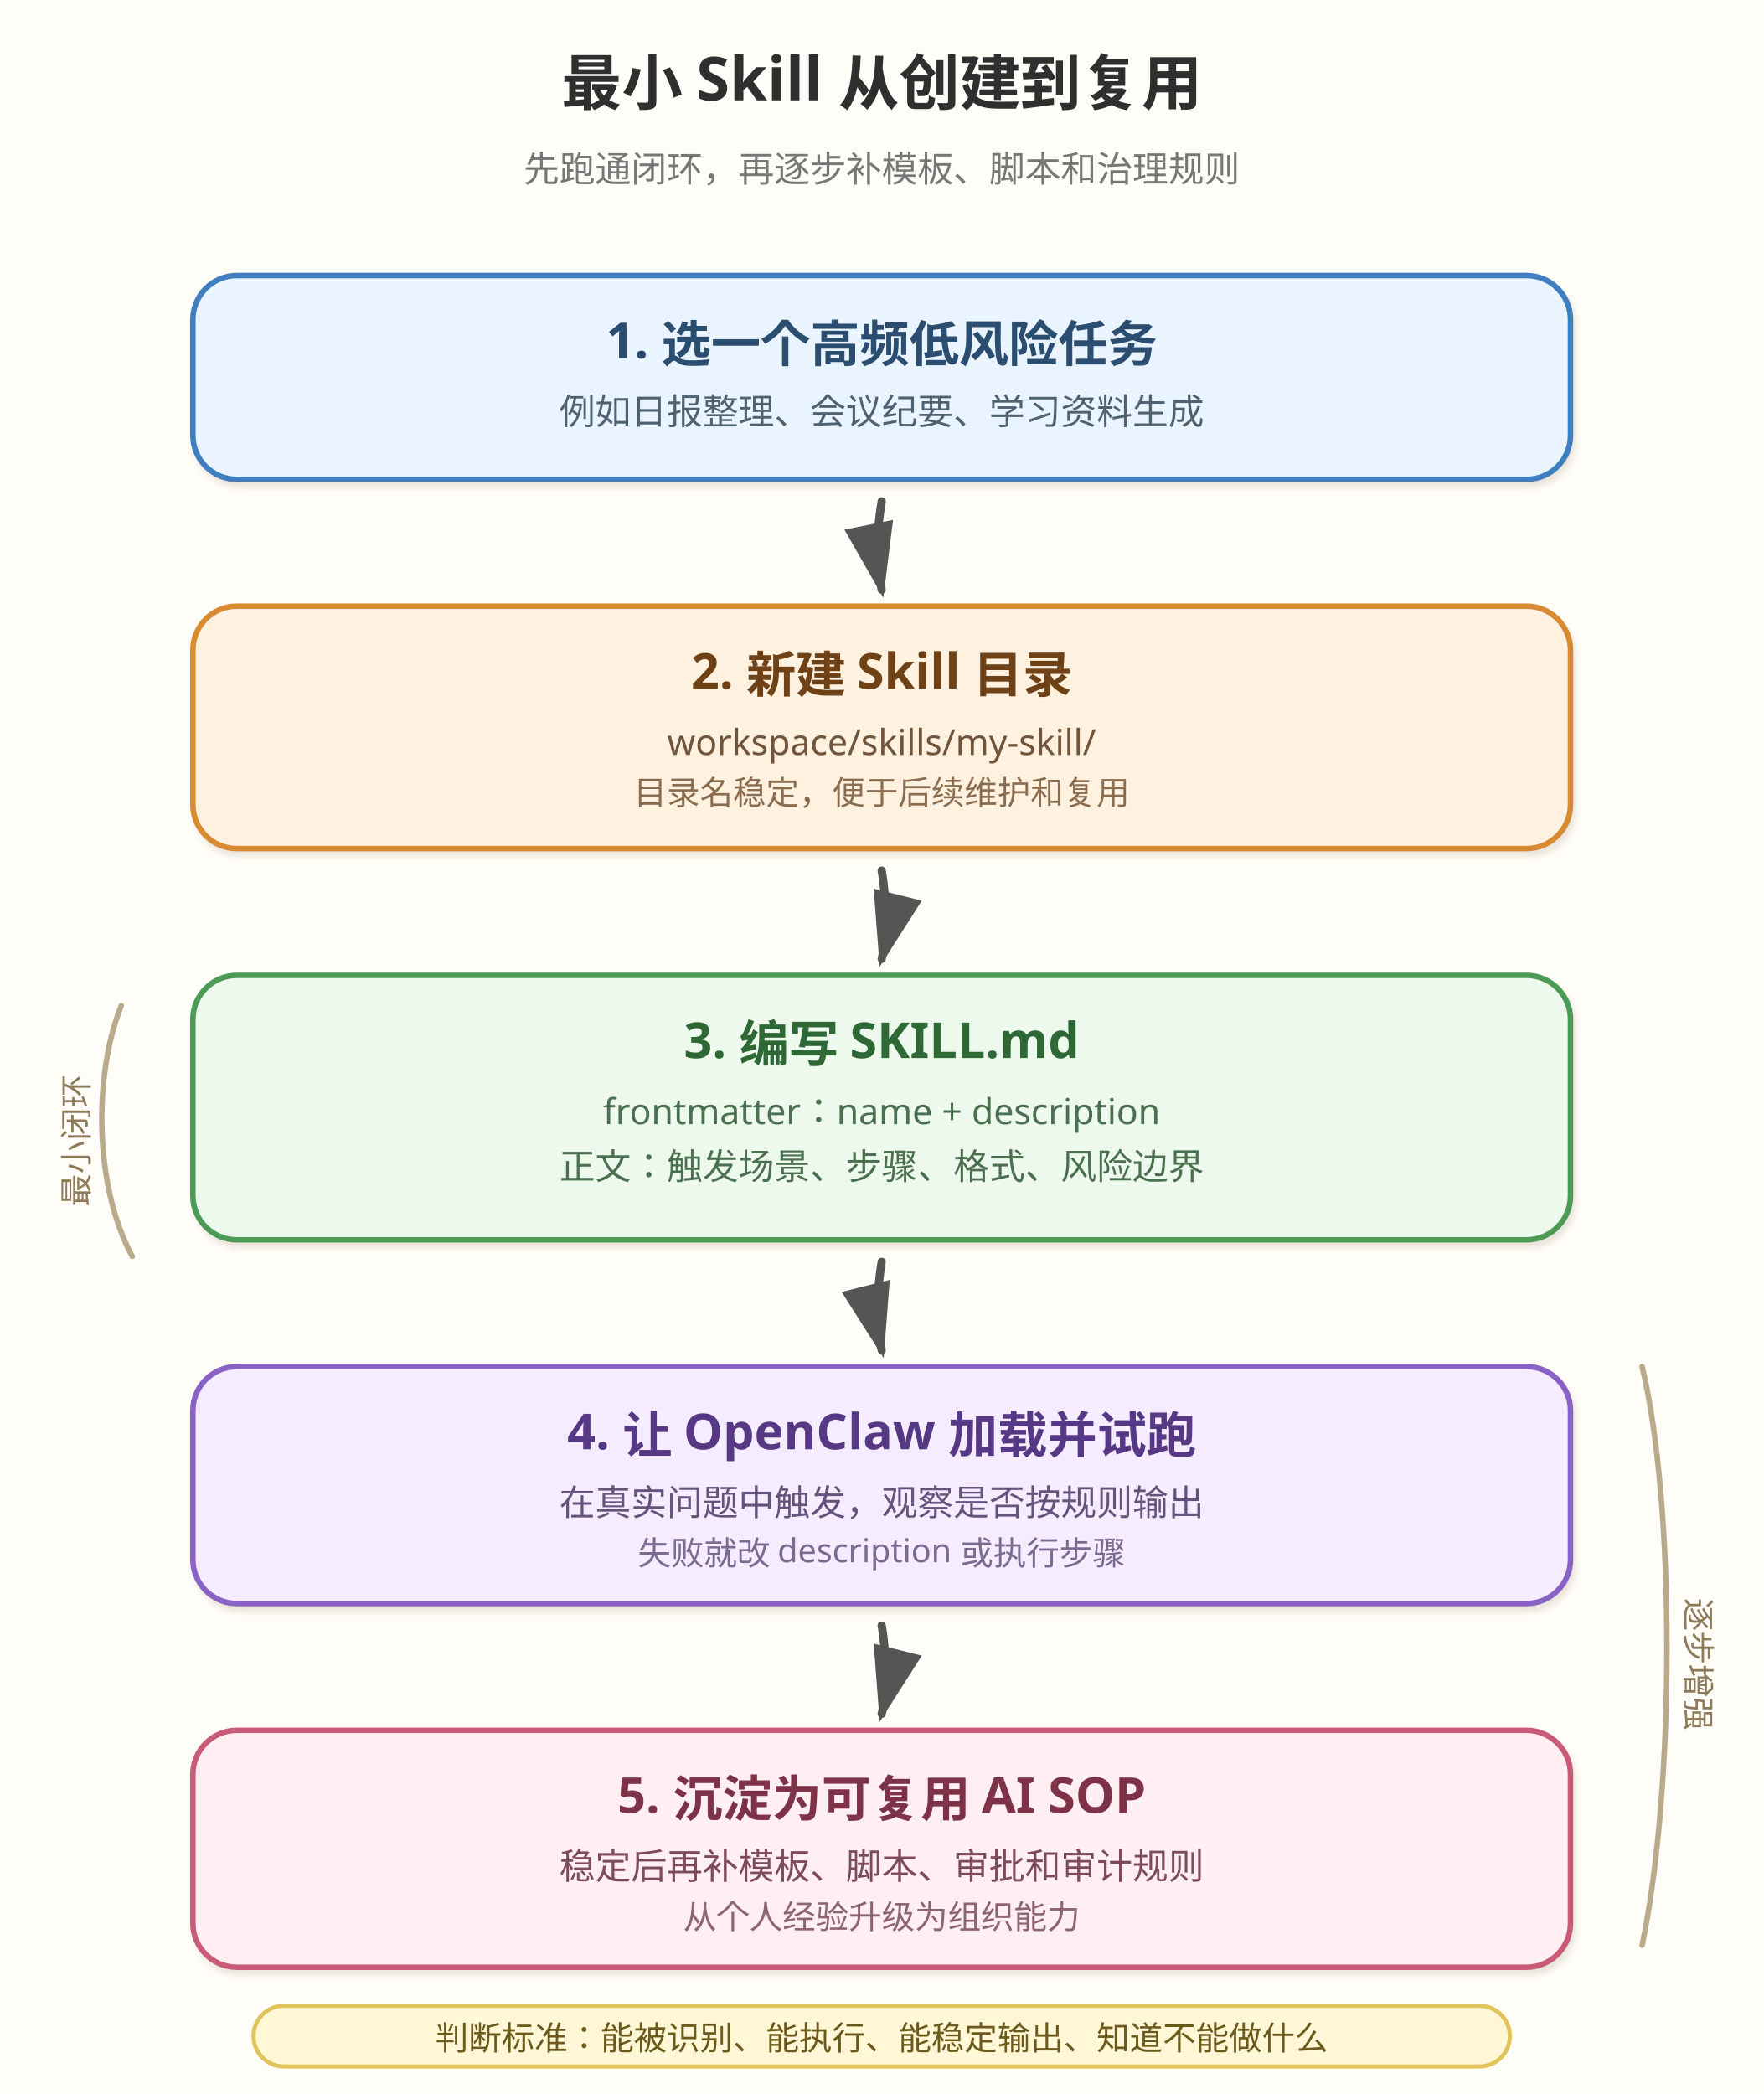
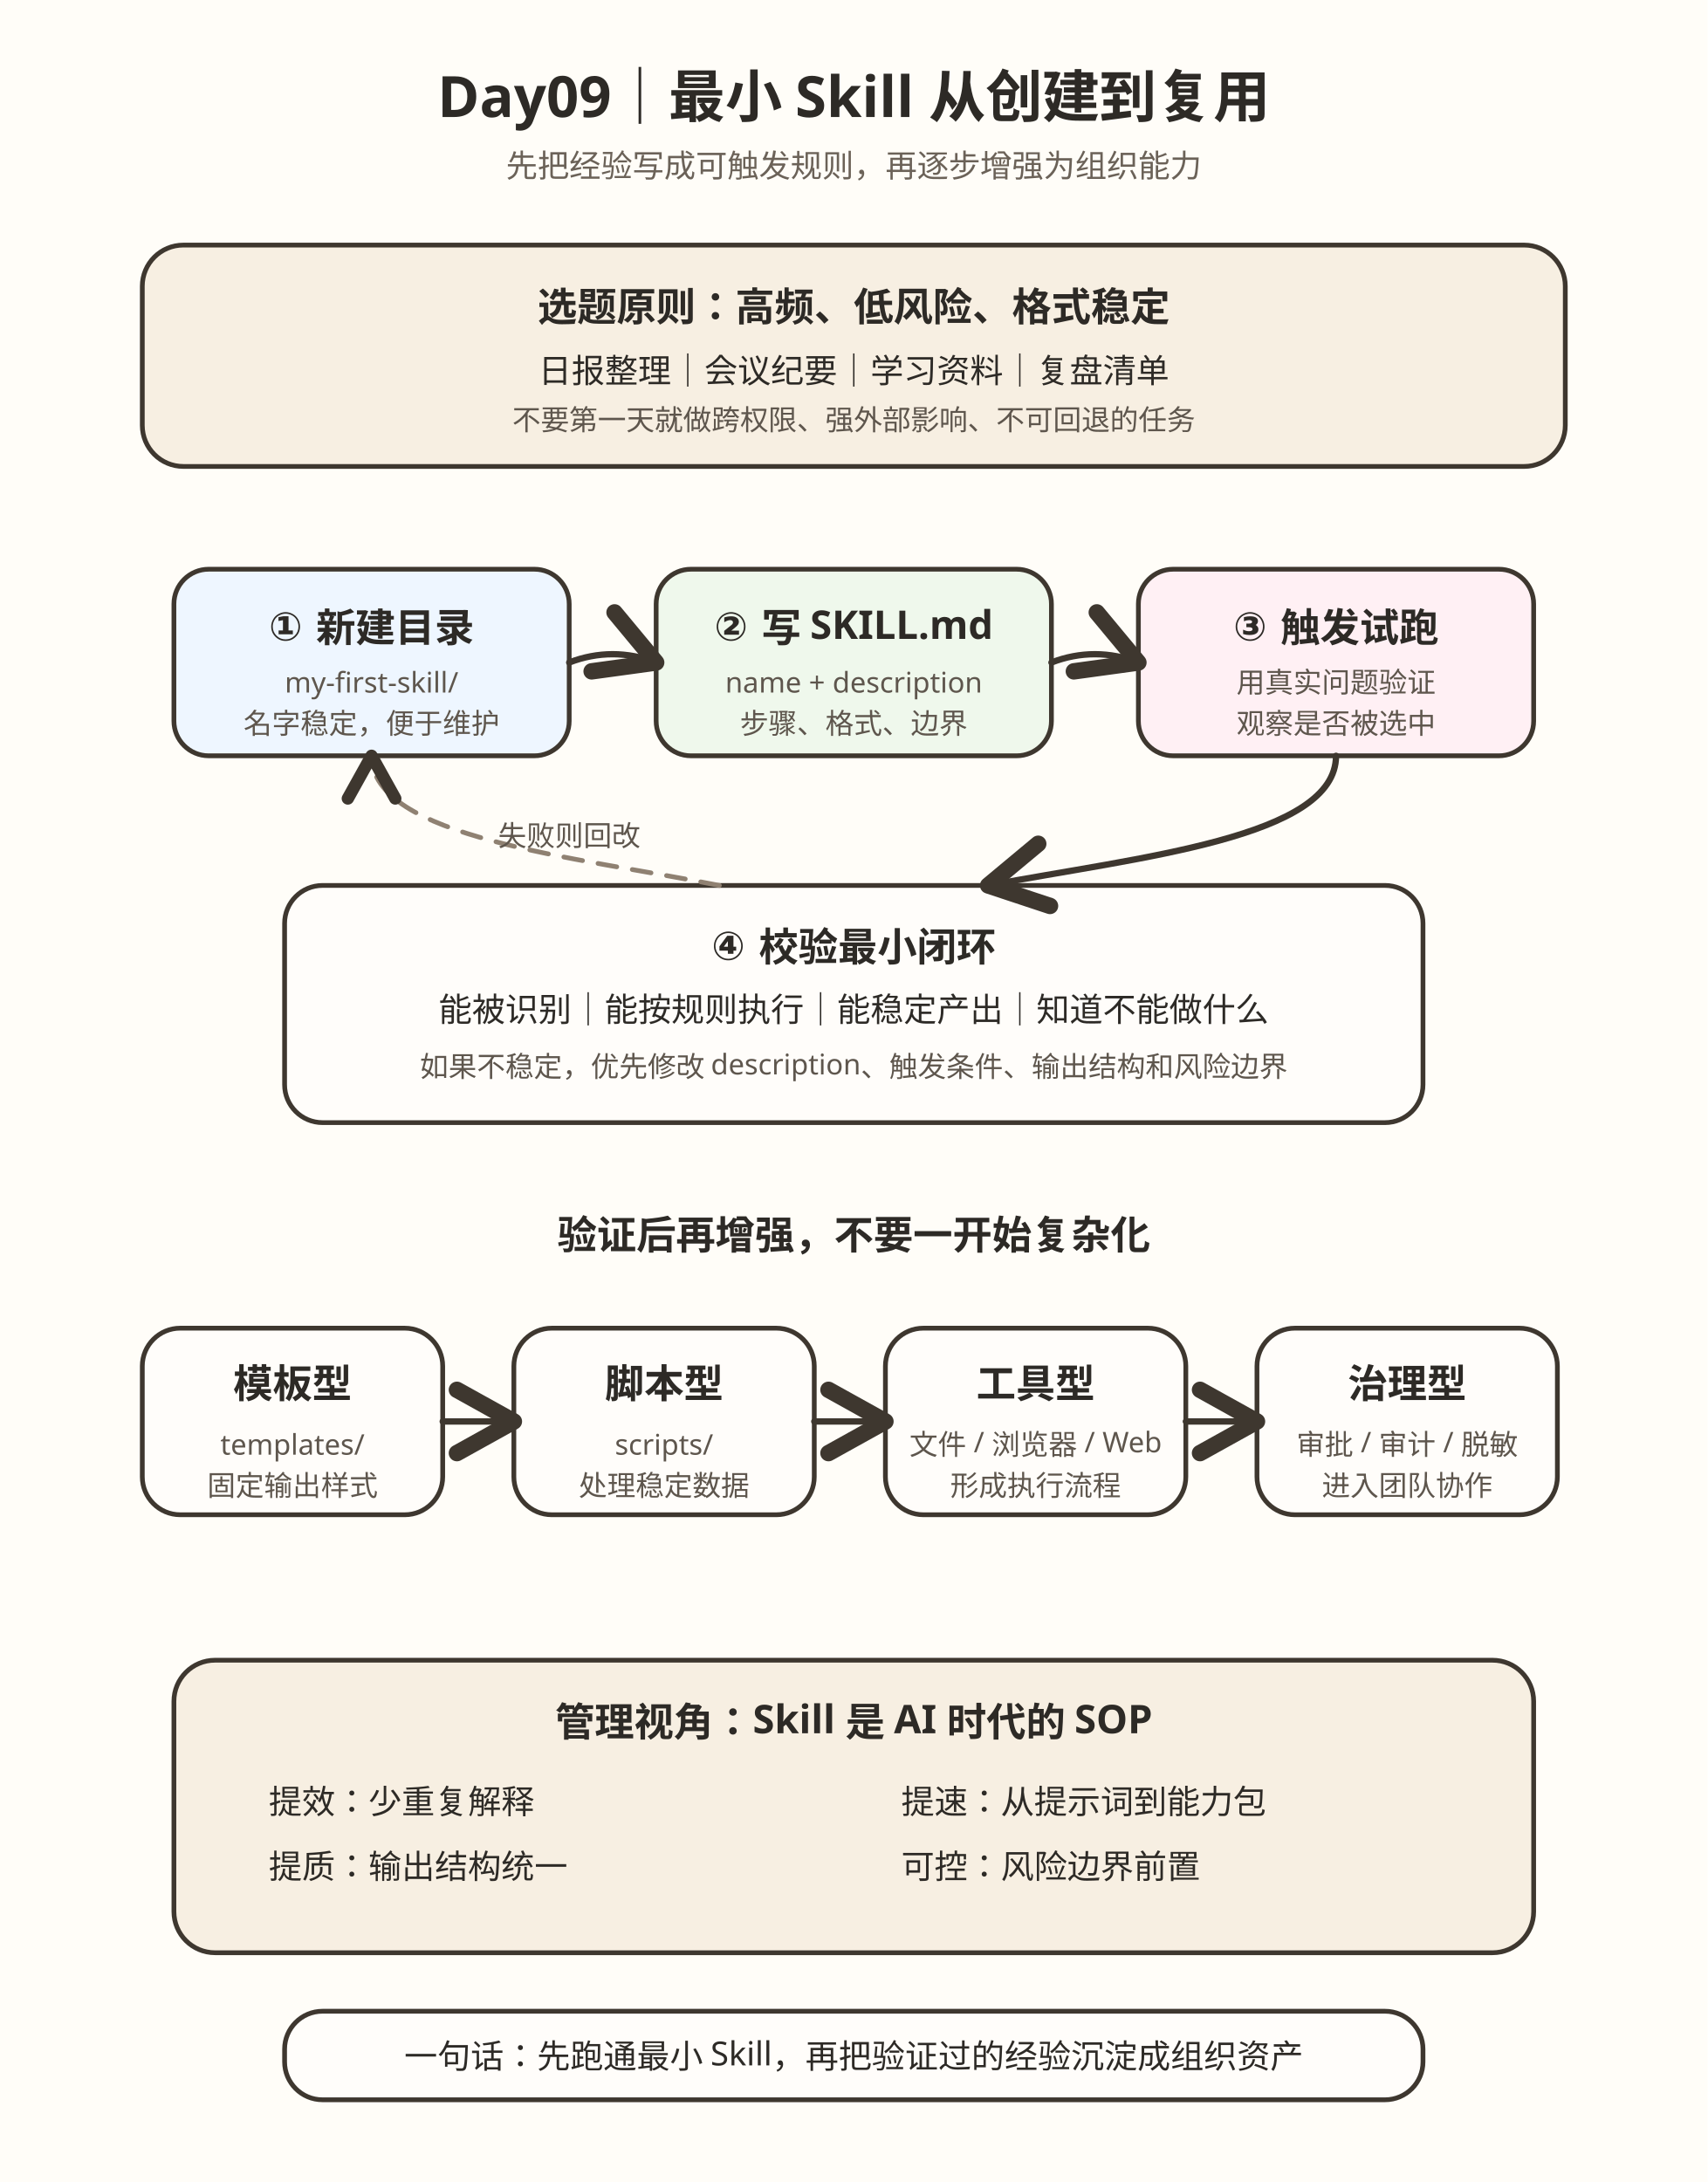
- <svg xmlns="http://www.w3.org/2000/svg" viewBox="0 0 640 760" style="font-family: 'HanziPen SC','Hannotate SC','KaiTi','STKaiti','PingFang SC',sans-serif; background:#fffdf8;">
+ <svg xmlns="http://www.w3.org/2000/svg" width="1080" height="1380" viewBox="0 0 1080 1380">
+   <rect width="1080" height="1380" fill="#fffdf8" />
+   <style>
+     .title{font:700 36px 'HanziPen SC','Hannotate SC','KaiTi','STKaiti','PingFang SC',sans-serif;fill:#2d2a26}
+     .sub{font:20px 'HanziPen SC','Hannotate SC','KaiTi','STKaiti','PingFang SC',sans-serif;fill:#6b6258}
+     .h{font:700 25px 'HanziPen SC','Hannotate SC','KaiTi','STKaiti','PingFang SC',sans-serif;fill:#2d2a26}
+     .t{font:21px 'HanziPen SC','Hannotate SC','KaiTi','STKaiti','PingFang SC',sans-serif;fill:#2d2a26}
+     .s{font:18px 'HanziPen SC','Hannotate SC','KaiTi','STKaiti','PingFang SC',sans-serif;fill:#5e564d}
+     .box{fill:#fffdfa;stroke:#3e372f;stroke-width:3;rx:24;ry:24}
+     .accent{fill:#f7efe2;stroke:#3e372f;stroke-width:3;rx:26;ry:26}
+     .light{fill:#eef6ff;stroke:#3e372f;stroke-width:3;rx:22;ry:22}
+     .green{fill:#eff8ec;stroke:#3e372f;stroke-width:3;rx:22;ry:22}
+     .pink{fill:#fff0f4;stroke:#3e372f;stroke-width:3;rx:22;ry:22}
+     .line{stroke:#3e372f;stroke-width:4;fill:none;stroke-linecap:round;stroke-linejoin:round}
+     .dash{stroke:#8f8172;stroke-width:3;fill:none;stroke-linecap:round;stroke-linejoin:round;stroke-dasharray:12 10}
+   </style>
  <defs>
-     <marker id="arrow" markerWidth="10" markerHeight="10" refX="8" refY="3" orient="auto" markerUnits="strokeWidth">
-       <path d="M0,0 L0,6 L9,3 z" fill="#555" />
+     <marker id="arrow" markerWidth="14" markerHeight="14" refX="11" refY="7" orient="auto">
+       <path d="M2,2 L11,7 L2,12" fill="none" stroke="#3e372f" stroke-width="2.6" stroke-linecap="round" stroke-linejoin="round" />
    </marker>
-     <filter id="softShadow" x="-10%" y="-10%" width="120%" height="120%">
-       <feDropShadow dx="1" dy="2" stdDeviation="1.2" flood-color="#d8d1c4" flood-opacity="0.55" />
-     </filter>
  </defs>
-   <rect width="640" height="760" fill="#fffdf8" />
-   <text x="320" y="38" text-anchor="middle" font-size="22" font-weight="700" fill="#2f2f2f">最小 Skill 从创建到复用</text>
-   <text x="320" y="66" text-anchor="middle" font-size="13" fill="#777">先跑通闭环，再逐步补模板、脚本和治理规则</text>
-   <g filter="url(#softShadow)">
-     <rect x="70" y="100" width="500" height="74" rx="16" fill="#eaf4ff" stroke="#3f7fbf" stroke-width="2" />
-     <text x="320" y="130" text-anchor="middle" font-size="18" font-weight="700" fill="#2b4d6f">1. 选一个高频低风险任务</text>
-     <text x="320" y="154" text-anchor="middle" font-size="13" fill="#4f6272">例如日报整理、会议纪要、学习资料生成</text>
-     <rect x="70" y="220" width="500" height="88" rx="16" fill="#fff1df" stroke="#d88b32" stroke-width="2" />
-     <text x="320" y="250" text-anchor="middle" font-size="18" font-weight="700" fill="#6e4316">2. 新建 Skill 目录</text>
-     <text x="320" y="274" text-anchor="middle" font-size="13" fill="#70543b">workspace/skills/my-skill/</text>
-     <text x="320" y="292" text-anchor="middle" font-size="12" fill="#8a6c50">目录名稳定，便于后续维护和复用</text>
-     <rect x="70" y="354" width="500" height="96" rx="16" fill="#eef9ed" stroke="#4c9a57" stroke-width="2" />
-     <text x="320" y="384" text-anchor="middle" font-size="18" font-weight="700" fill="#2d6735">3. 编写 SKILL.md</text>
-     <text x="320" y="408" text-anchor="middle" font-size="13" fill="#4c704f">frontmatter：name + description</text>
-     <text x="320" y="428" text-anchor="middle" font-size="13" fill="#4c704f">正文：触发场景、步骤、格式、风险边界</text>
-     <rect x="70" y="496" width="500" height="86" rx="16" fill="#f5edff" stroke="#8a62c5" stroke-width="2" />
-     <text x="320" y="526" text-anchor="middle" font-size="18" font-weight="700" fill="#563784">4. 让 OpenClaw 加载并试跑</text>
-     <text x="320" y="550" text-anchor="middle" font-size="13" fill="#66527b">在真实问题中触发，观察是否按规则输出</text>
-     <text x="320" y="568" text-anchor="middle" font-size="12" fill="#7c6b91">失败就改 description 或执行步骤</text>
-     <rect x="70" y="628" width="500" height="86" rx="16" fill="#ffeef2" stroke="#c85b78" stroke-width="2" />
-     <text x="320" y="658" text-anchor="middle" font-size="18" font-weight="700" fill="#7d3147">5. 沉淀为可复用 AI SOP</text>
-     <text x="320" y="682" text-anchor="middle" font-size="13" fill="#7d4b5a">稳定后再补模板、脚本、审批和审计规则</text>
-     <text x="320" y="700" text-anchor="middle" font-size="12" fill="#8d6570">从个人经验升级为组织能力</text>
-   </g>
-   <path d="M320 182 C318 194, 318 204, 320 214" stroke="#555" stroke-width="3" fill="none" stroke-linecap="round" marker-end="url(#arrow)" />
-   <path d="M320 316 C322 328, 322 340, 320 348" stroke="#555" stroke-width="3" fill="none" stroke-linecap="round" marker-end="url(#arrow)" />
-   <path d="M320 458 C318 470, 318 482, 320 490" stroke="#555" stroke-width="3" fill="none" stroke-linecap="round" marker-end="url(#arrow)" />
-   <path d="M320 590 C322 602, 322 614, 320 622" stroke="#555" stroke-width="3" fill="none" stroke-linecap="round" marker-end="url(#arrow)" />
-   <g>
-     <path d="M44 365 C34 390, 34 430, 48 456" stroke="#b9aa8c" stroke-width="2" fill="none" stroke-linecap="round" />
-     <text x="32" y="414" text-anchor="middle" font-size="12" fill="#8c7a58" transform="rotate(-90 32 414)">最小闭环</text>
-     <path d="M596 496 C608 546, 608 648, 596 706" stroke="#b9aa8c" stroke-width="2" fill="none" stroke-linecap="round" />
-     <text x="612" y="604" text-anchor="middle" font-size="12" fill="#8c7a58" transform="rotate(90 612 604)">逐步增强</text>
-   </g>
-   <rect x="92" y="728" width="456" height="22" rx="11" fill="#fff7d6" stroke="#e0c45a" stroke-width="1.5" />
-   <text x="320" y="744" text-anchor="middle" font-size="12" fill="#6b5a1c">判断标准：能被识别、能执行、能稳定输出、知道不能做什么</text>
+   <text x="540" y="74" text-anchor="middle" class="title">Day09｜最小 Skill 从创建到复用</text>
+   <text x="540" y="112" text-anchor="middle" class="sub">先把经验写成可触发规则，再逐步增强为组织能力</text>
+   <rect x="90" y="155" width="900" height="140" class="accent" />
+   <text x="540" y="203" text-anchor="middle" class="h">选题原则：高频、低风险、格式稳定</text>
+   <text x="540" y="242" text-anchor="middle" class="t">日报整理｜会议纪要｜学习资料｜复盘清单</text>
+   <text x="540" y="272" text-anchor="middle" class="s">不要第一天就做跨权限、强外部影响、不可回退的任务</text>
+   <rect x="110" y="360" width="250" height="118" class="light" />
+   <text x="235" y="405" text-anchor="middle" class="h">① 新建目录</text>
+   <text x="235" y="438" text-anchor="middle" class="s">my-first-skill/</text>
+   <text x="235" y="464" text-anchor="middle" class="s">名字稳定，便于维护</text>
+   <rect x="415" y="360" width="250" height="118" class="green" />
+   <text x="540" y="405" text-anchor="middle" class="h">② 写 SKILL.md</text>
+   <text x="540" y="438" text-anchor="middle" class="s">name + description</text>
+   <text x="540" y="464" text-anchor="middle" class="s">步骤、格式、边界</text>
+   <rect x="720" y="360" width="250" height="118" class="pink" />
+   <text x="845" y="405" text-anchor="middle" class="h">③ 触发试跑</text>
+   <text x="845" y="438" text-anchor="middle" class="s">用真实问题验证</text>
+   <text x="845" y="464" text-anchor="middle" class="s">观察是否被选中</text>
+   <path d="M360 419 C378 412,397 412,415 419" class="line" marker-end="url(#arrow)" />
+   <path d="M665 419 C683 412,702 412,720 419" class="line" marker-end="url(#arrow)" />
+   <rect x="180" y="560" width="720" height="150" class="box" />
+   <text x="540" y="607" text-anchor="middle" class="h">④ 校验最小闭环</text>
+   <text x="540" y="646" text-anchor="middle" class="t">能被识别｜能按规则执行｜能稳定产出｜知道不能做什么</text>
+   <text x="540" y="681" text-anchor="middle" class="s">如果不稳定，优先修改 description、触发条件、输出结构和风险边界</text>
+   <path d="M845 478 C845 530,720 542,625 560" class="line" marker-end="url(#arrow)" />
+   <path d="M455 560 C365 542,235 530,235 478" class="dash" marker-end="url(#arrow)" />
+   <text x="315" y="535" class="s">失败则回改</text>
+   <text x="540" y="790" text-anchor="middle" class="h">验证后再增强，不要一开始复杂化</text>
+   <rect x="90" y="840" width="190" height="118" class="box" />
+   <text x="185" y="884" text-anchor="middle" class="h">模板型</text>
+   <text x="185" y="920" text-anchor="middle" class="s">templates/</text>
+   <text x="185" y="946" text-anchor="middle" class="s">固定输出样式</text>
+   <rect x="325" y="840" width="190" height="118" class="box" />
+   <text x="420" y="884" text-anchor="middle" class="h">脚本型</text>
+   <text x="420" y="920" text-anchor="middle" class="s">scripts/</text>
+   <text x="420" y="946" text-anchor="middle" class="s">处理稳定数据</text>
+   <rect x="560" y="840" width="190" height="118" class="box" />
+   <text x="655" y="884" text-anchor="middle" class="h">工具型</text>
+   <text x="655" y="920" text-anchor="middle" class="s">文件 / 浏览器 / Web</text>
+   <text x="655" y="946" text-anchor="middle" class="s">形成执行流程</text>
+   <rect x="795" y="840" width="190" height="118" class="box" />
+   <text x="890" y="884" text-anchor="middle" class="h">治理型</text>
+   <text x="890" y="920" text-anchor="middle" class="s">审批 / 审计 / 脱敏</text>
+   <text x="890" y="946" text-anchor="middle" class="s">进入团队协作</text>
+   <path d="M280 899 L325 899" class="line" marker-end="url(#arrow)" />
+   <path d="M515 899 L560 899" class="line" marker-end="url(#arrow)" />
+   <path d="M750 899 L795 899" class="line" marker-end="url(#arrow)" />
+   <rect x="110" y="1050" width="860" height="185" class="accent" />
+   <text x="540" y="1098" text-anchor="middle" class="h">管理视角：Skill 是 AI 时代的 SOP</text>
+   <text x="170" y="1147" class="t">提效：少重复解释</text>
+   <text x="170" y="1188" class="t">提质：输出结构统一</text>
+   <text x="570" y="1147" class="t">提速：从提示词到能力包</text>
+   <text x="570" y="1188" class="t">可控：风险边界前置</text>
+   <rect x="180" y="1272" width="720" height="56" class="box" />
+   <text x="540" y="1308" text-anchor="middle" class="t">一句话：先跑通最小 Skill，再把验证过的经验沉淀成组织资产</text>
</svg>
